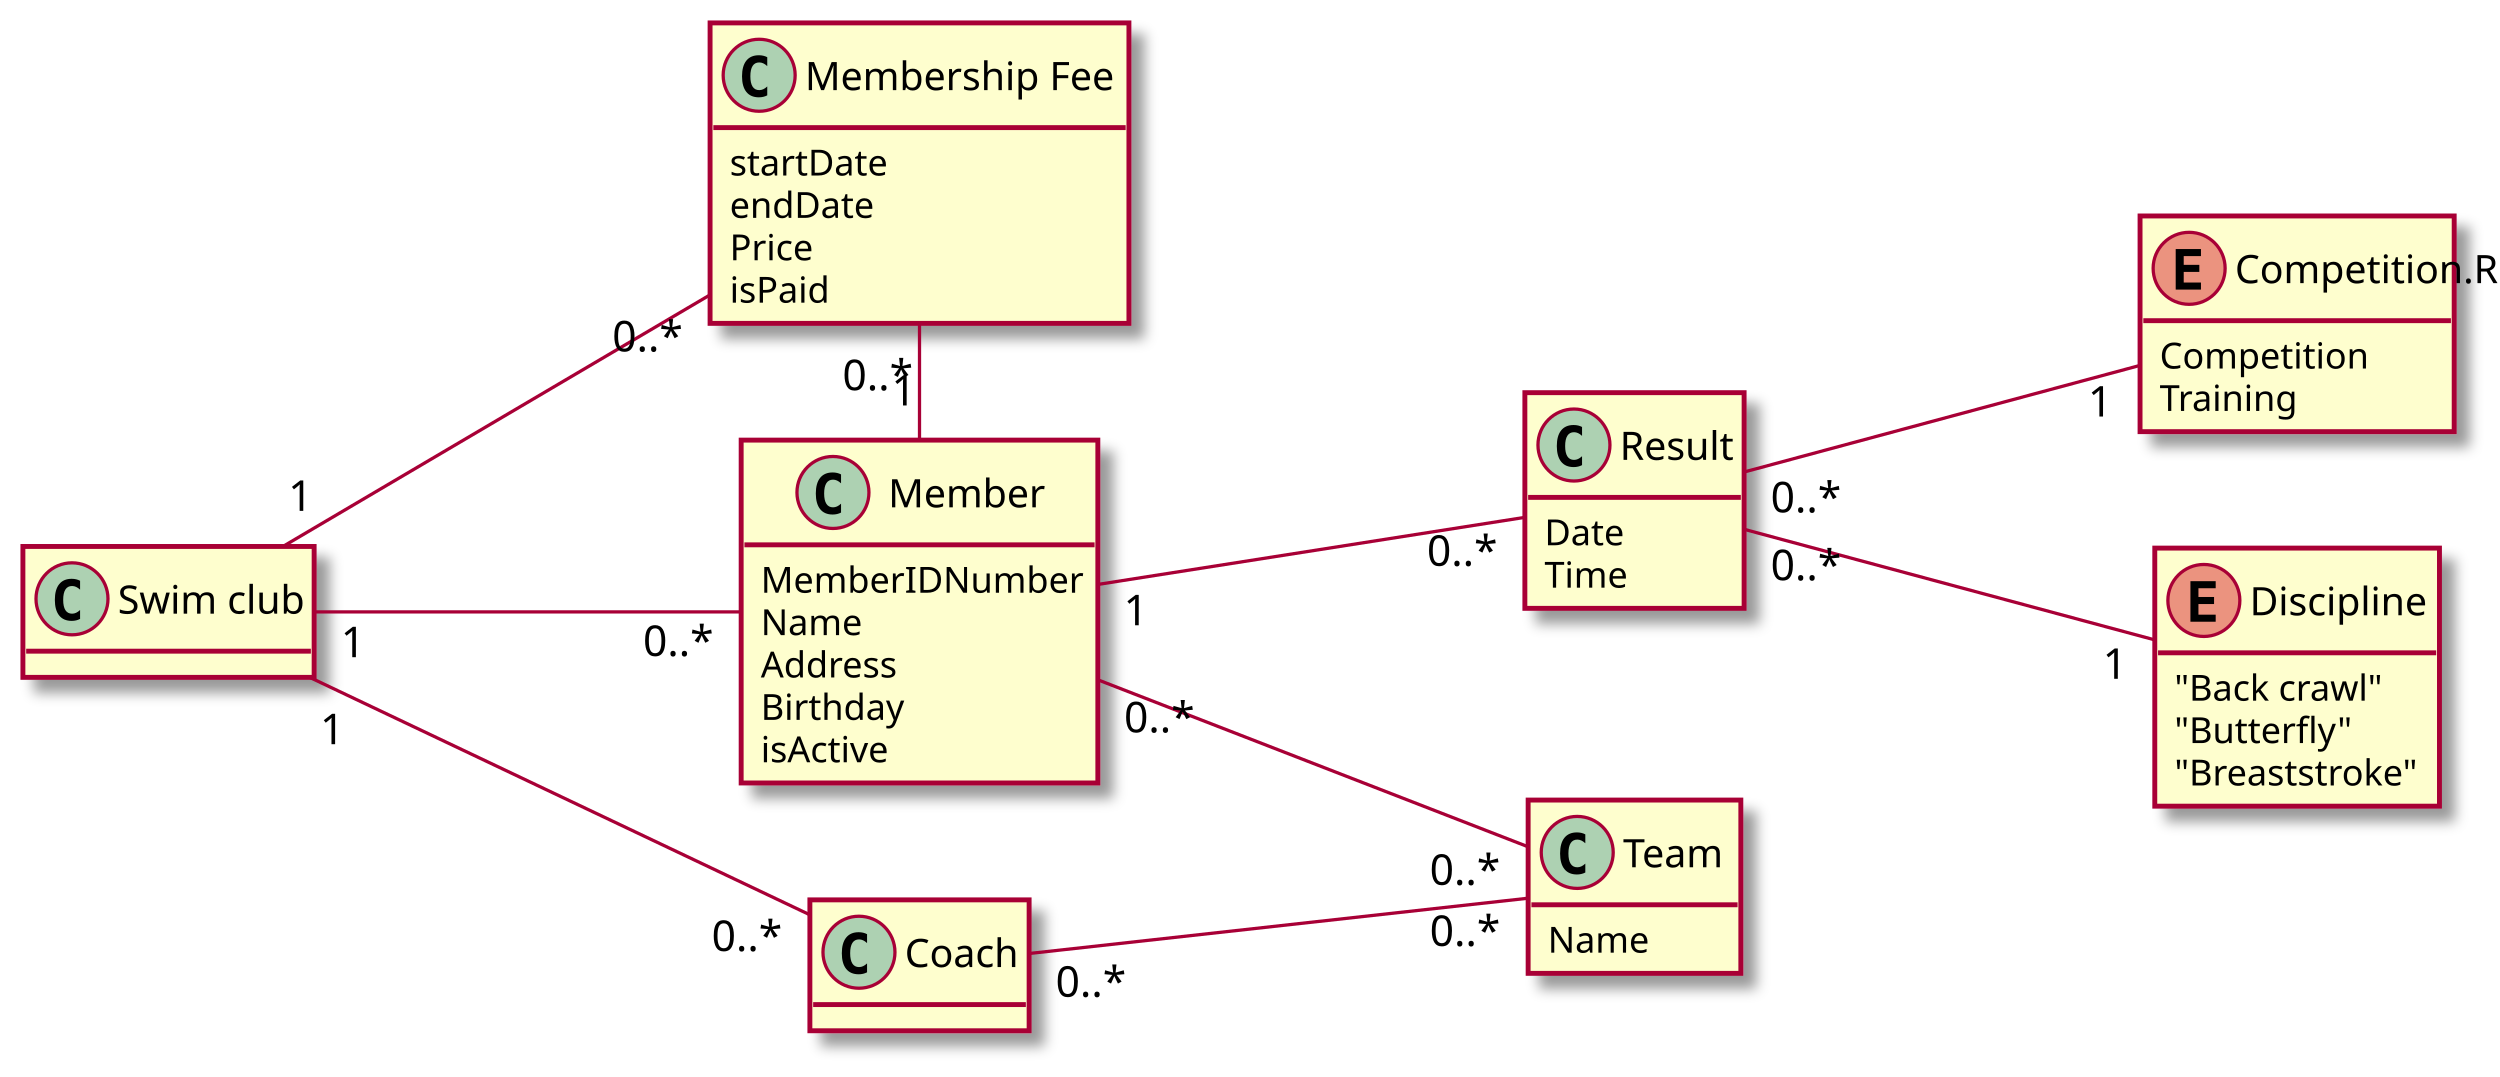
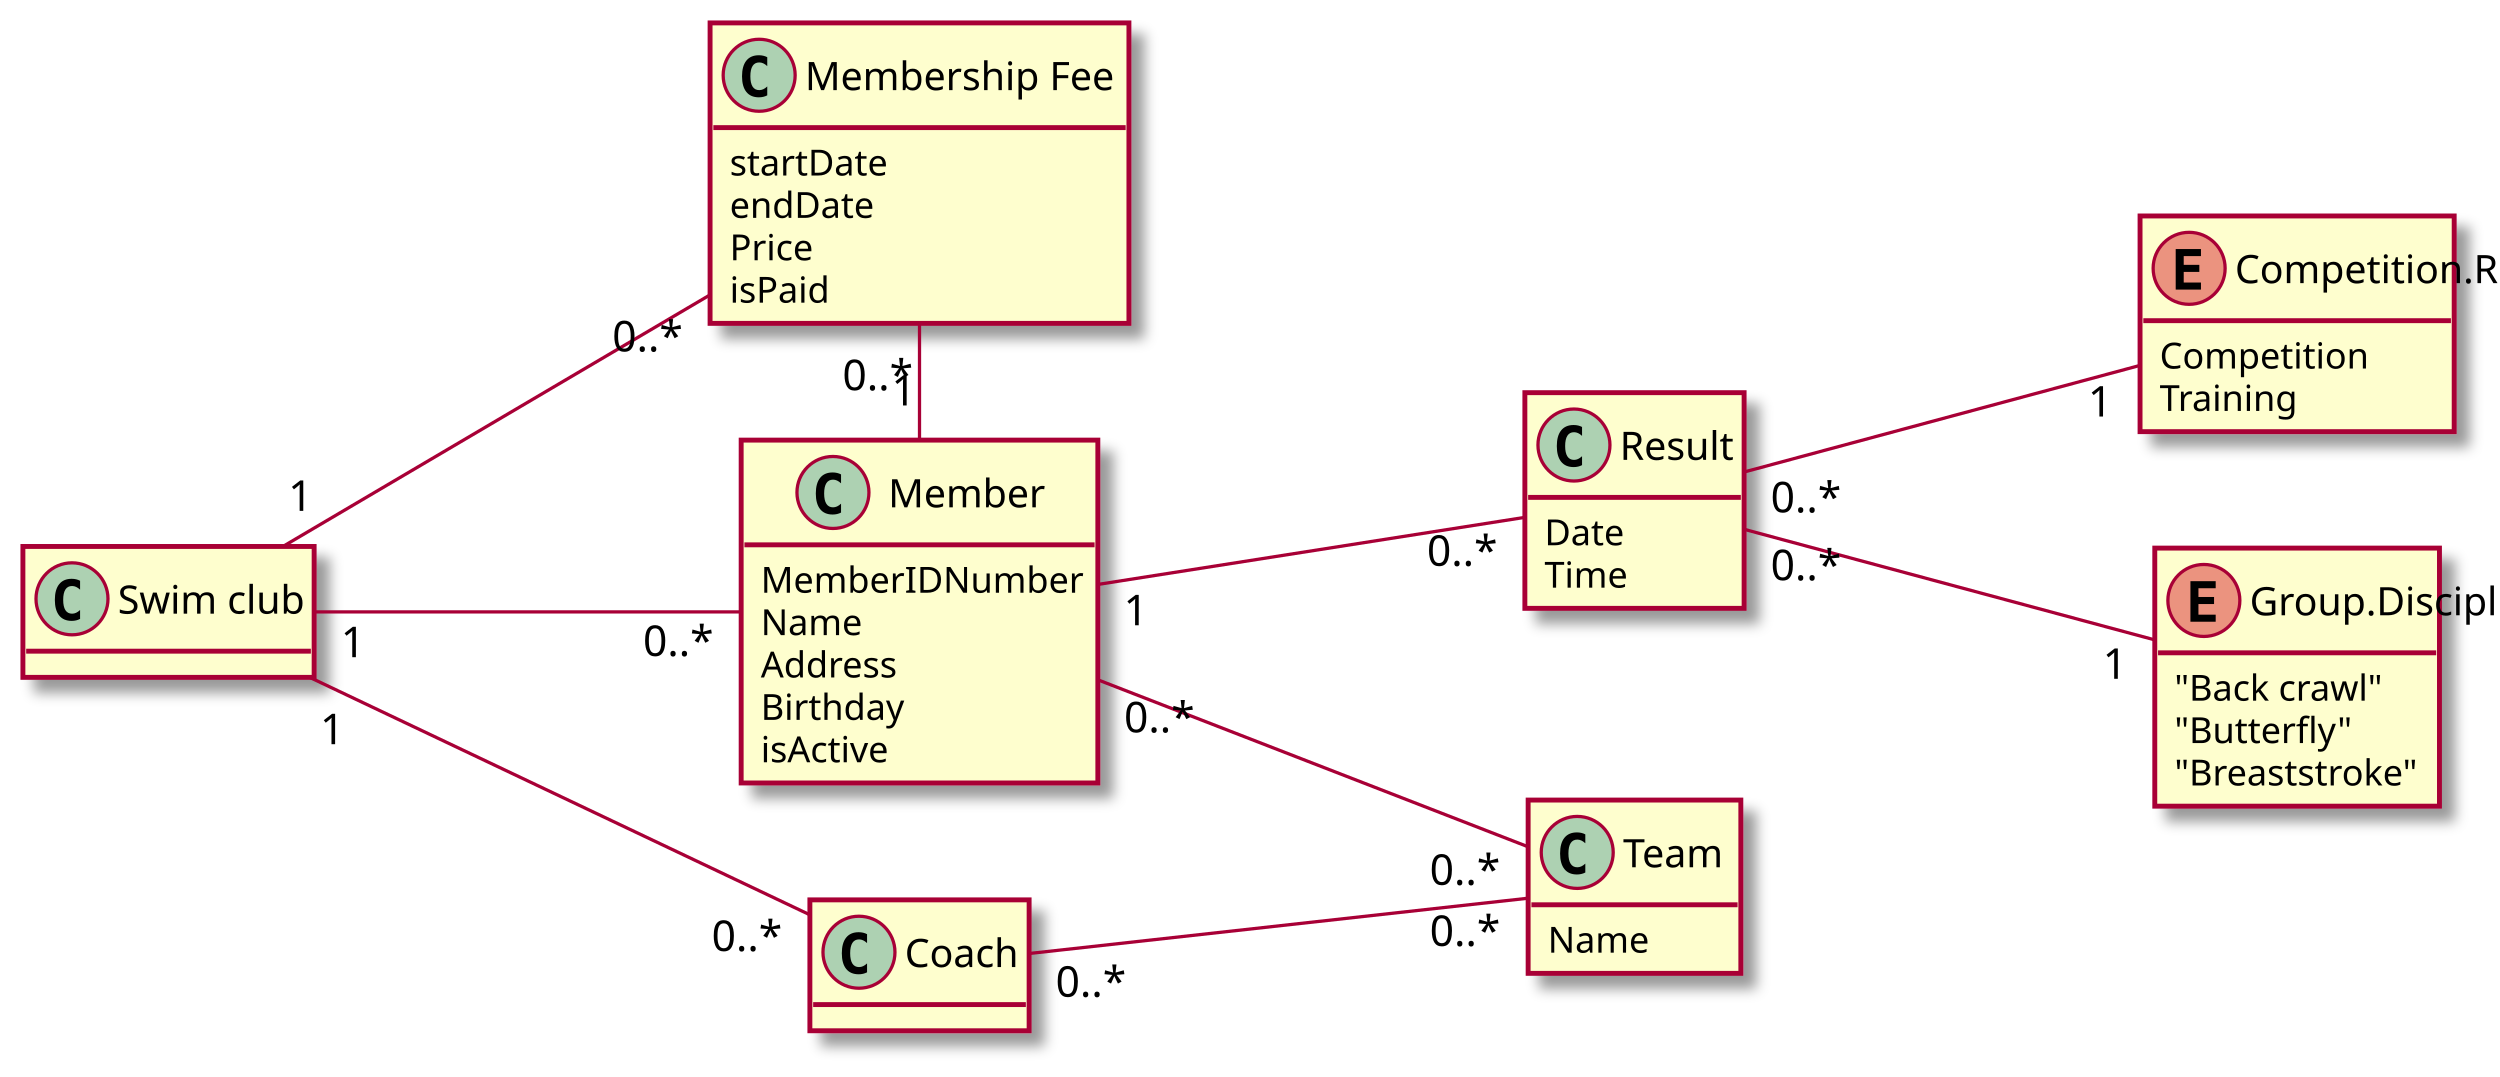
<svg xmlns="http://www.w3.org/2000/svg" contentScriptType="application/ecmascript" contentStyleType="text/css" height="329px" preserveAspectRatio="none" style="width:764px;height:329px;" version="1.1" viewBox="0 0 764 329" width="764px" zoomAndPan="magnify">
  <defs>
    <filter height="300%" id="f1trj60x9pfk85" width="300%" x="-1" y="-1">
      <feGaussianBlur result="blurOut" stdDeviation="2.0" />
      <feColorMatrix in="blurOut" result="blurOut2" type="matrix" values="0 0 0 0 0 0 0 0 0 0 0 0 0 0 0 0 0 0 .4 0" />
      <feOffset dx="4.0" dy="4.0" in="blurOut2" result="blurOut3" />
      <feBlend in="SourceGraphic" in2="blurOut3" mode="normal" />
    </filter>
  </defs>
  <g>
    <rect codeLine="8" fill="#FEFECE" filter="url(#f1trj60x9pfk85)" height="40" id="swimclub" style="stroke:#A80036;stroke-width:1.5;" width="89" x="7" y="167" />
    <ellipse cx="22" cy="183" fill="#ADD1B2" rx="11" ry="11" style="stroke:#A80036;stroke-width:1.0;" />
    <path d="M24.473,189.143 Q23.892,189.442 23.253,189.591 Q22.614,189.741 21.908,189.741 Q19.401,189.741 18.081,188.089 Q16.762,186.437 16.762,183.316 Q16.762,180.186 18.081,178.535 Q19.401,176.883 21.908,176.883 Q22.614,176.883 23.261,177.032 Q23.909,177.182 24.473,177.481 L24.473,180.203 Q23.842,179.622 23.249,179.352 Q22.655,179.083 22.024,179.083 Q20.68,179.083 19.995,180.149 Q19.31,181.216 19.31,183.316 Q19.31,185.408 19.995,186.474 Q20.68,187.541 22.024,187.541 Q22.655,187.541 23.249,187.271 Q23.842,187.001 24.473,186.42 Z " fill="#000000" />
    <text fill="#000000" font-family="sans-serif" font-size="12" lengthAdjust="spacing" textLength="57" x="36" y="187.535">Swim club</text>
    <line style="stroke:#A80036;stroke-width:1.5;" x1="8" x2="95" y1="199" y2="199" />
    <rect codeLine="12" fill="#FEFECE" filter="url(#f1trj60x9pfk85)" height="91.82" id="memberfee" style="stroke:#A80036;stroke-width:1.5;" width="128" x="217" y="7" />
    <ellipse cx="232" cy="23" fill="#ADD1B2" rx="11" ry="11" style="stroke:#A80036;stroke-width:1.0;" />
    <path d="M234.473,29.143 Q233.892,29.442 233.253,29.591 Q232.614,29.741 231.908,29.741 Q229.401,29.741 228.082,28.089 Q226.762,26.437 226.762,23.316 Q226.762,20.186 228.082,18.535 Q229.401,16.883 231.908,16.883 Q232.614,16.883 233.261,17.032 Q233.909,17.182 234.473,17.48 L234.473,20.203 Q233.842,19.622 233.249,19.352 Q232.655,19.082 232.024,19.082 Q230.68,19.082 229.995,20.149 Q229.31,21.216 229.31,23.316 Q229.31,25.408 229.995,26.474 Q230.68,27.541 232.024,27.541 Q232.655,27.541 233.249,27.271 Q233.842,27.002 234.473,26.42 Z " fill="#000000" />
    <text fill="#000000" font-family="sans-serif" font-size="12" lengthAdjust="spacing" textLength="96" x="246" y="27.535">Membership Fee</text>
    <line style="stroke:#A80036;stroke-width:1.5;" x1="218" x2="344" y1="39" y2="39" />
    <text fill="#000000" font-family="sans-serif" font-size="11" lengthAdjust="spacing" textLength="49" x="223" y="53.635">startDate</text>
    <text fill="#000000" font-family="sans-serif" font-size="11" lengthAdjust="spacing" textLength="44" x="223" y="66.59">endDate</text>
    <text fill="#000000" font-family="sans-serif" font-size="11" lengthAdjust="spacing" textLength="26" x="223" y="79.545">Price</text>
    <text fill="#000000" font-family="sans-serif" font-size="11" lengthAdjust="spacing" textLength="31" x="223" y="92.5">isPaid</text>
    <rect codeLine="19" fill="#FEFECE" filter="url(#f1trj60x9pfk85)" height="104.775" id="member" style="stroke:#A80036;stroke-width:1.5;" width="109" x="226.5" y="134.5" />
    <ellipse cx="254.55" cy="150.5" fill="#ADD1B2" rx="11" ry="11" style="stroke:#A80036;stroke-width:1.0;" />
    <path d="M257.023,156.643 Q256.442,156.942 255.803,157.091 Q255.164,157.241 254.458,157.241 Q251.951,157.241 250.631,155.589 Q249.312,153.937 249.312,150.816 Q249.312,147.686 250.631,146.035 Q251.951,144.383 254.458,144.383 Q255.164,144.383 255.811,144.532 Q256.459,144.682 257.023,144.981 L257.023,147.703 Q256.392,147.122 255.799,146.852 Q255.205,146.583 254.574,146.583 Q253.23,146.583 252.545,147.649 Q251.86,148.716 251.86,150.816 Q251.86,152.908 252.545,153.974 Q253.23,155.041 254.574,155.041 Q255.205,155.041 255.799,154.771 Q256.392,154.501 257.023,153.92 Z " fill="#000000" />
    <text fill="#000000" font-family="sans-serif" font-size="12" lengthAdjust="spacing" textLength="48" x="271.45" y="155.035">Member</text>
    <line style="stroke:#A80036;stroke-width:1.5;" x1="227.5" x2="334.5" y1="166.5" y2="166.5" />
    <text fill="#000000" font-family="sans-serif" font-size="11" lengthAdjust="spacing" textLength="97" x="232.5" y="181.135">MemberIDNumber</text>
    <text fill="#000000" font-family="sans-serif" font-size="11" lengthAdjust="spacing" textLength="30" x="232.5" y="194.09">Name</text>
    <text fill="#000000" font-family="sans-serif" font-size="11" lengthAdjust="spacing" textLength="45" x="232.5" y="207.045">Address</text>
    <text fill="#000000" font-family="sans-serif" font-size="11" lengthAdjust="spacing" textLength="44" x="232.5" y="220">Birthday</text>
    <text fill="#000000" font-family="sans-serif" font-size="11" lengthAdjust="spacing" textLength="42" x="232.5" y="232.955">isActive</text>
    <rect codeLine="27" fill="#FEFECE" filter="url(#f1trj60x9pfk85)" height="40" id="coach" style="stroke:#A80036;stroke-width:1.5;" width="67" x="247.5" y="275" />
    <ellipse cx="262.5" cy="291" fill="#ADD1B2" rx="11" ry="11" style="stroke:#A80036;stroke-width:1.0;" />
    <path d="M264.973,297.143 Q264.392,297.442 263.753,297.591 Q263.114,297.741 262.408,297.741 Q259.901,297.741 258.582,296.089 Q257.262,294.437 257.262,291.316 Q257.262,288.187 258.582,286.535 Q259.901,284.883 262.408,284.883 Q263.114,284.883 263.761,285.032 Q264.409,285.182 264.973,285.481 L264.973,288.203 Q264.342,287.622 263.749,287.352 Q263.155,287.082 262.524,287.082 Q261.18,287.082 260.495,288.149 Q259.81,289.216 259.81,291.316 Q259.81,293.408 260.495,294.474 Q261.18,295.541 262.524,295.541 Q263.155,295.541 263.749,295.271 Q264.342,295.002 264.973,294.42 Z " fill="#000000" />
    <text fill="#000000" font-family="sans-serif" font-size="12" lengthAdjust="spacing" textLength="35" x="276.5" y="295.535">Coach</text>
    <line style="stroke:#A80036;stroke-width:1.5;" x1="248.5" x2="313.5" y1="307" y2="307" />
    <rect codeLine="31" fill="#FEFECE" filter="url(#f1trj60x9pfk85)" height="65.91" id="result" style="stroke:#A80036;stroke-width:1.5;" width="67" x="466" y="120" />
    <ellipse cx="481" cy="136" fill="#ADD1B2" rx="11" ry="11" style="stroke:#A80036;stroke-width:1.0;" />
    <path d="M483.473,142.143 Q482.892,142.442 482.253,142.591 Q481.614,142.741 480.908,142.741 Q478.401,142.741 477.082,141.089 Q475.762,139.437 475.762,136.316 Q475.762,133.186 477.082,131.535 Q478.401,129.883 480.908,129.883 Q481.614,129.883 482.261,130.032 Q482.909,130.182 483.473,130.481 L483.473,133.203 Q482.842,132.622 482.249,132.352 Q481.655,132.083 481.024,132.083 Q479.68,132.083 478.995,133.149 Q478.31,134.216 478.31,136.316 Q478.31,138.408 478.995,139.474 Q479.68,140.541 481.024,140.541 Q481.655,140.541 482.249,140.271 Q482.842,140.001 483.473,139.42 Z " fill="#000000" />
    <text fill="#000000" font-family="sans-serif" font-size="12" lengthAdjust="spacing" textLength="35" x="495" y="140.535">Result</text>
    <line style="stroke:#A80036;stroke-width:1.5;" x1="467" x2="532" y1="152" y2="152" />
    <text fill="#000000" font-family="sans-serif" font-size="11" lengthAdjust="spacing" textLength="24" x="472" y="166.635">Date</text>
    <text fill="#000000" font-family="sans-serif" font-size="11" lengthAdjust="spacing" textLength="26" x="472" y="179.59">Time</text>
    <rect codeLine="36" fill="#FEFECE" filter="url(#f1trj60x9pfk85)" height="65.91" id="resulttype" style="stroke:#A80036;stroke-width:1.5;" width="96" x="654" y="66" />
    <ellipse cx="669" cy="82" fill="#EB937F" rx="11" ry="11" style="stroke:#A80036;stroke-width:1.0;" />
    <path d="M672.614,88.5 L664.894,88.5 L664.894,76.107 L672.614,76.107 L672.614,78.265 L667.343,78.265 L667.343,80.938 L672.116,80.938 L672.116,83.096 L667.343,83.096 L667.343,86.342 L672.614,86.342 Z " fill="#000000" />
    <text fill="#000000" font-family="sans-serif" font-size="12" lengthAdjust="spacing" textLength="64" x="683" y="86.535">Competition.ResultType</text>
    <line style="stroke:#A80036;stroke-width:1.5;" x1="655" x2="749" y1="98" y2="98" />
    <text fill="#000000" font-family="sans-serif" font-size="11" lengthAdjust="spacing" textLength="66" x="660" y="112.635">Competition</text>
    <text fill="#000000" font-family="sans-serif" font-size="11" lengthAdjust="spacing" textLength="45" x="660" y="125.59">Training</text>
    <rect codeLine="41" fill="#FEFECE" filter="url(#f1trj60x9pfk85)" height="78.865" id="discipline" style="stroke:#A80036;stroke-width:1.5;" width="87" x="658.5" y="167.5" />
    <ellipse cx="673.5" cy="183.5" fill="#EB937F" rx="11" ry="11" style="stroke:#A80036;stroke-width:1.0;" />
    <path d="M677.114,190 L669.394,190 L669.394,177.607 L677.114,177.607 L677.114,179.765 L671.843,179.765 L671.843,182.438 L676.616,182.438 L676.616,184.596 L671.843,184.596 L671.843,187.842 L677.114,187.842 Z " fill="#000000" />
-     <text fill="#000000" font-family="sans-serif" font-size="12" lengthAdjust="spacing" textLength="55" x="687.5" y="188.035">Discipline</text>
+     <text fill="#000000" font-family="sans-serif" font-size="12" lengthAdjust="spacing" textLength="55" x="687.5" y="188.035">Group.Discipline</text>
    <line style="stroke:#A80036;stroke-width:1.5;" x1="659.5" x2="744.5" y1="199.5" y2="199.5" />
    <text fill="#000000" font-family="sans-serif" font-size="11" lengthAdjust="spacing" textLength="63" x="664.5" y="214.135">"Back crawl"</text>
    <text fill="#000000" font-family="sans-serif" font-size="11" lengthAdjust="spacing" textLength="53" x="664.5" y="227.09">"Butterfly"</text>
    <text fill="#000000" font-family="sans-serif" font-size="11" lengthAdjust="spacing" textLength="75" x="664.5" y="240.045">"Breaststroke"</text>
    <rect codeLine="48" fill="#FEFECE" filter="url(#f1trj60x9pfk85)" height="52.955" id="team" style="stroke:#A80036;stroke-width:1.5;" width="65" x="467" y="244.5" />
    <ellipse cx="482" cy="260.5" fill="#ADD1B2" rx="11" ry="11" style="stroke:#A80036;stroke-width:1.0;" />
    <path d="M484.473,266.643 Q483.892,266.942 483.253,267.091 Q482.614,267.241 481.908,267.241 Q479.401,267.241 478.082,265.589 Q476.762,263.937 476.762,260.816 Q476.762,257.687 478.082,256.035 Q479.401,254.383 481.908,254.383 Q482.614,254.383 483.261,254.532 Q483.909,254.682 484.473,254.981 L484.473,257.703 Q483.842,257.122 483.249,256.852 Q482.655,256.582 482.024,256.582 Q480.68,256.582 479.995,257.649 Q479.31,258.716 479.31,260.816 Q479.31,262.908 479.995,263.974 Q480.68,265.041 482.024,265.041 Q482.655,265.041 483.249,264.771 Q483.842,264.502 484.473,263.92 Z " fill="#000000" />
    <text fill="#000000" font-family="sans-serif" font-size="12" lengthAdjust="spacing" textLength="33" x="496" y="265.035">Team</text>
    <line style="stroke:#A80036;stroke-width:1.5;" x1="468" x2="531" y1="276.5" y2="276.5" />
    <text fill="#000000" font-family="sans-serif" font-size="11" lengthAdjust="spacing" textLength="30" x="473" y="291.135">Name</text>
    <path codeLine="54" d="M86.56,166.94 C120.89,146.71 174.7,115.02 216.85,90.19 " fill="none" id="swimclub-memberfee" style="stroke:#A80036;stroke-width:1.0;" />
    <text fill="#000000" font-family="sans-serif" font-size="13" lengthAdjust="spacing" textLength="8" x="88.072" y="156.116">1</text>
    <text fill="#000000" font-family="sans-serif" font-size="13" lengthAdjust="spacing" textLength="22" x="187.1" y="107.392">0..*</text>
    <path codeLine="55" d="M96.1,187 C133.12,187 186.43,187 226.12,187 " fill="none" id="swimclub-member" style="stroke:#A80036;stroke-width:1.0;" />
    <text fill="#000000" font-family="sans-serif" font-size="13" lengthAdjust="spacing" textLength="8" x="104.149" y="200.836">1</text>
    <text fill="#000000" font-family="sans-serif" font-size="13" lengthAdjust="spacing" textLength="22" x="196.503" y="200.466">0..*</text>
    <path codeLine="56" d="M94.76,207.06 C138.83,227.98 206.99,260.34 247.18,279.42 " fill="none" id="swimclub-coach" style="stroke:#A80036;stroke-width:1.0;" />
    <text fill="#000000" font-family="sans-serif" font-size="13" lengthAdjust="spacing" textLength="8" x="97.802" y="227.423">1</text>
    <text fill="#000000" font-family="sans-serif" font-size="13" lengthAdjust="spacing" textLength="22" x="217.477" y="290.626">0..*</text>
    <path codeLine="57" d="M314.88,291.35 C356.05,286.79 426.08,279.03 466.72,274.52 " fill="none" id="coach-team" style="stroke:#A80036;stroke-width:1.0;" />
    <text fill="#000000" font-family="sans-serif" font-size="13" lengthAdjust="spacing" textLength="22" x="322.594" y="304.607">0..*</text>
    <text fill="#000000" font-family="sans-serif" font-size="13" lengthAdjust="spacing" textLength="22" x="436.922" y="289.083">0..*</text>
    <path codeLine="58" d="M335.52,207.76 C376.71,223.75 432.26,245.3 466.71,258.67 " fill="none" id="member-team" style="stroke:#A80036;stroke-width:1.0;" />
    <text fill="#000000" font-family="sans-serif" font-size="13" lengthAdjust="spacing" textLength="22" x="343.505" y="223.805">0..*</text>
    <text fill="#000000" font-family="sans-serif" font-size="13" lengthAdjust="spacing" textLength="22" x="436.91" y="270.41">0..*</text>
    <path codeLine="59" d="M281,99.1 C281,110.87 281,122.63 281,134.39 " fill="none" id="memberfee-member" style="stroke:#A80036;stroke-width:1.0;" />
    <text fill="#000000" font-family="sans-serif" font-size="13" lengthAdjust="spacing" textLength="22" x="257.453" y="119.24">0..*</text>
    <text fill="#000000" font-family="sans-serif" font-size="13" lengthAdjust="spacing" textLength="8" x="272.462" y="123.917">1</text>
    <path codeLine="60" d="M533.16,144.2 C565.89,135.39 616.63,121.72 653.75,111.73 " fill="none" id="result-resulttype" style="stroke:#A80036;stroke-width:1.0;" />
    <text fill="#000000" font-family="sans-serif" font-size="13" lengthAdjust="spacing" textLength="22" x="541.115" y="156.572">0..*</text>
    <text fill="#000000" font-family="sans-serif" font-size="13" lengthAdjust="spacing" textLength="8" x="638.076" y="127.299">1</text>
    <path codeLine="61" d="M335.52,178.6 C376.34,172.18 431.25,163.56 465.76,158.14 " fill="none" id="member-result" style="stroke:#A80036;stroke-width:1.0;" />
    <text fill="#000000" font-family="sans-serif" font-size="13" lengthAdjust="spacing" textLength="8" x="343.384" y="191.083">1</text>
    <text fill="#000000" font-family="sans-serif" font-size="13" lengthAdjust="spacing" textLength="22" x="436.07" y="172.915">0..*</text>
    <path codeLine="62" d="M533.16,161.8 C567.23,170.97 620.78,185.4 658.21,195.48 " fill="none" id="result-discipline" style="stroke:#A80036;stroke-width:1.0;" />
    <text fill="#000000" font-family="sans-serif" font-size="13" lengthAdjust="spacing" textLength="22" x="541.115" y="177.308">0..*</text>
    <text fill="#000000" font-family="sans-serif" font-size="13" lengthAdjust="spacing" textLength="8" x="642.593" y="207.443">1</text>
  </g>
</svg>
